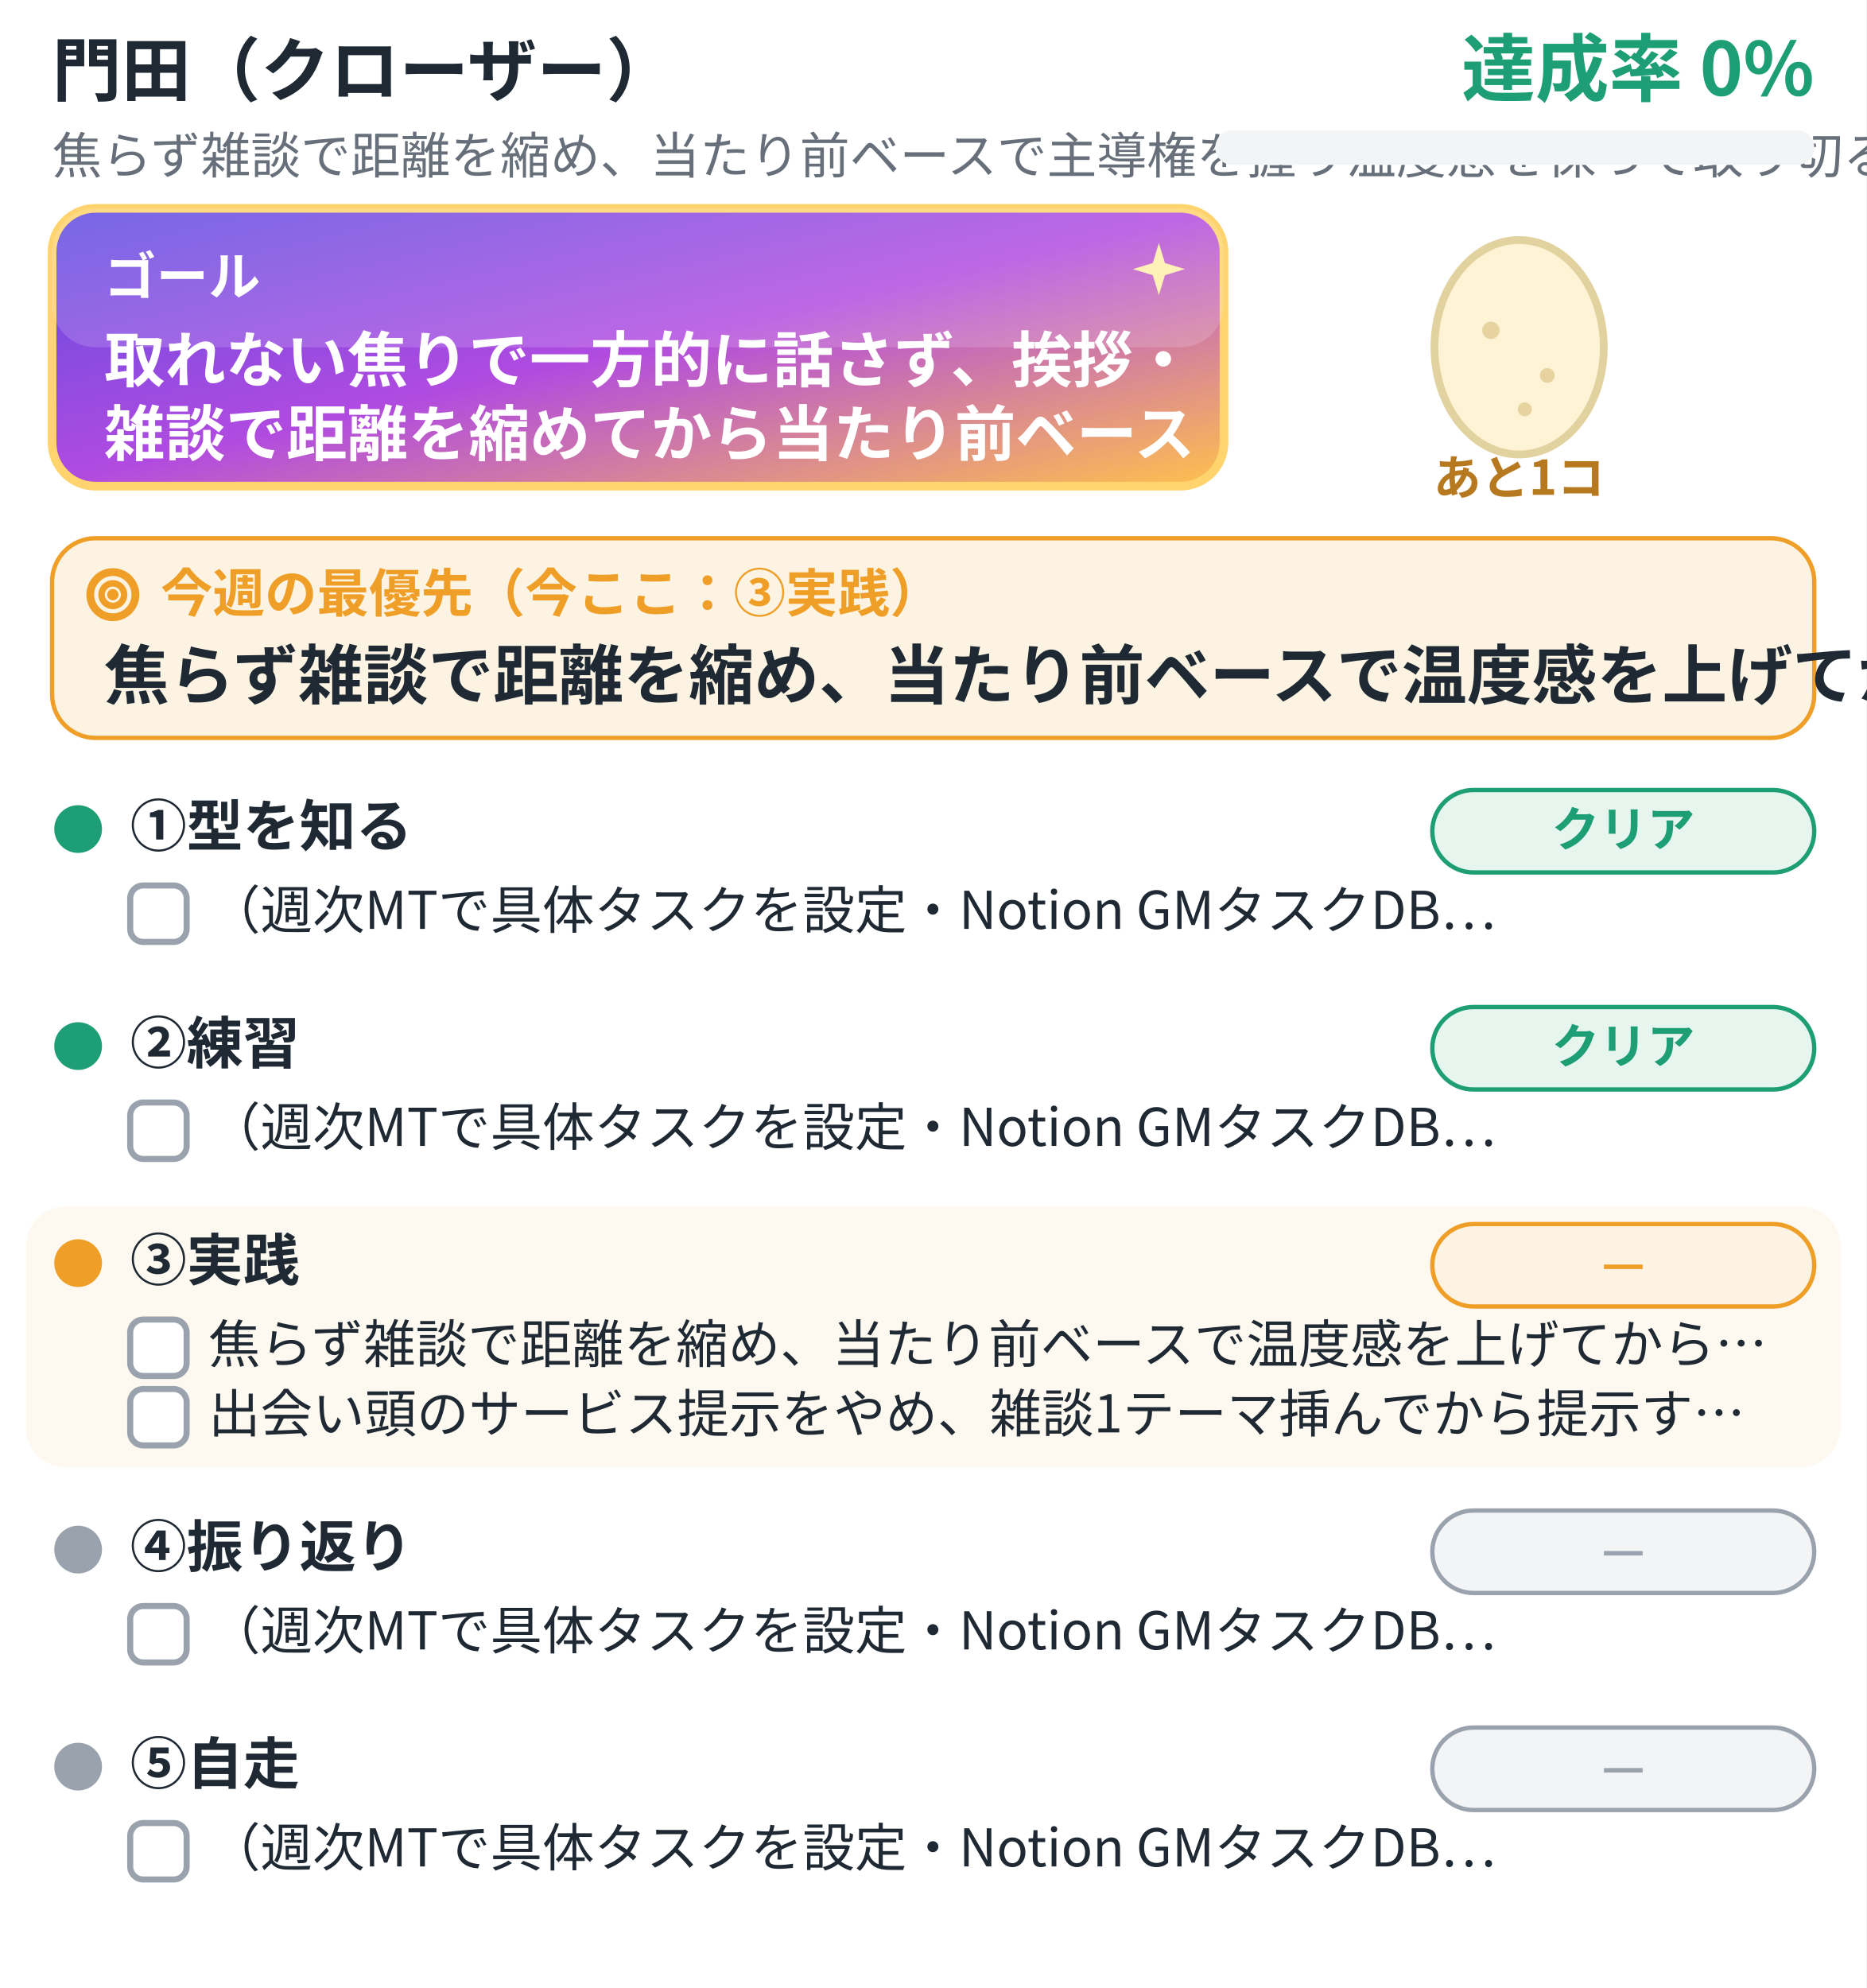
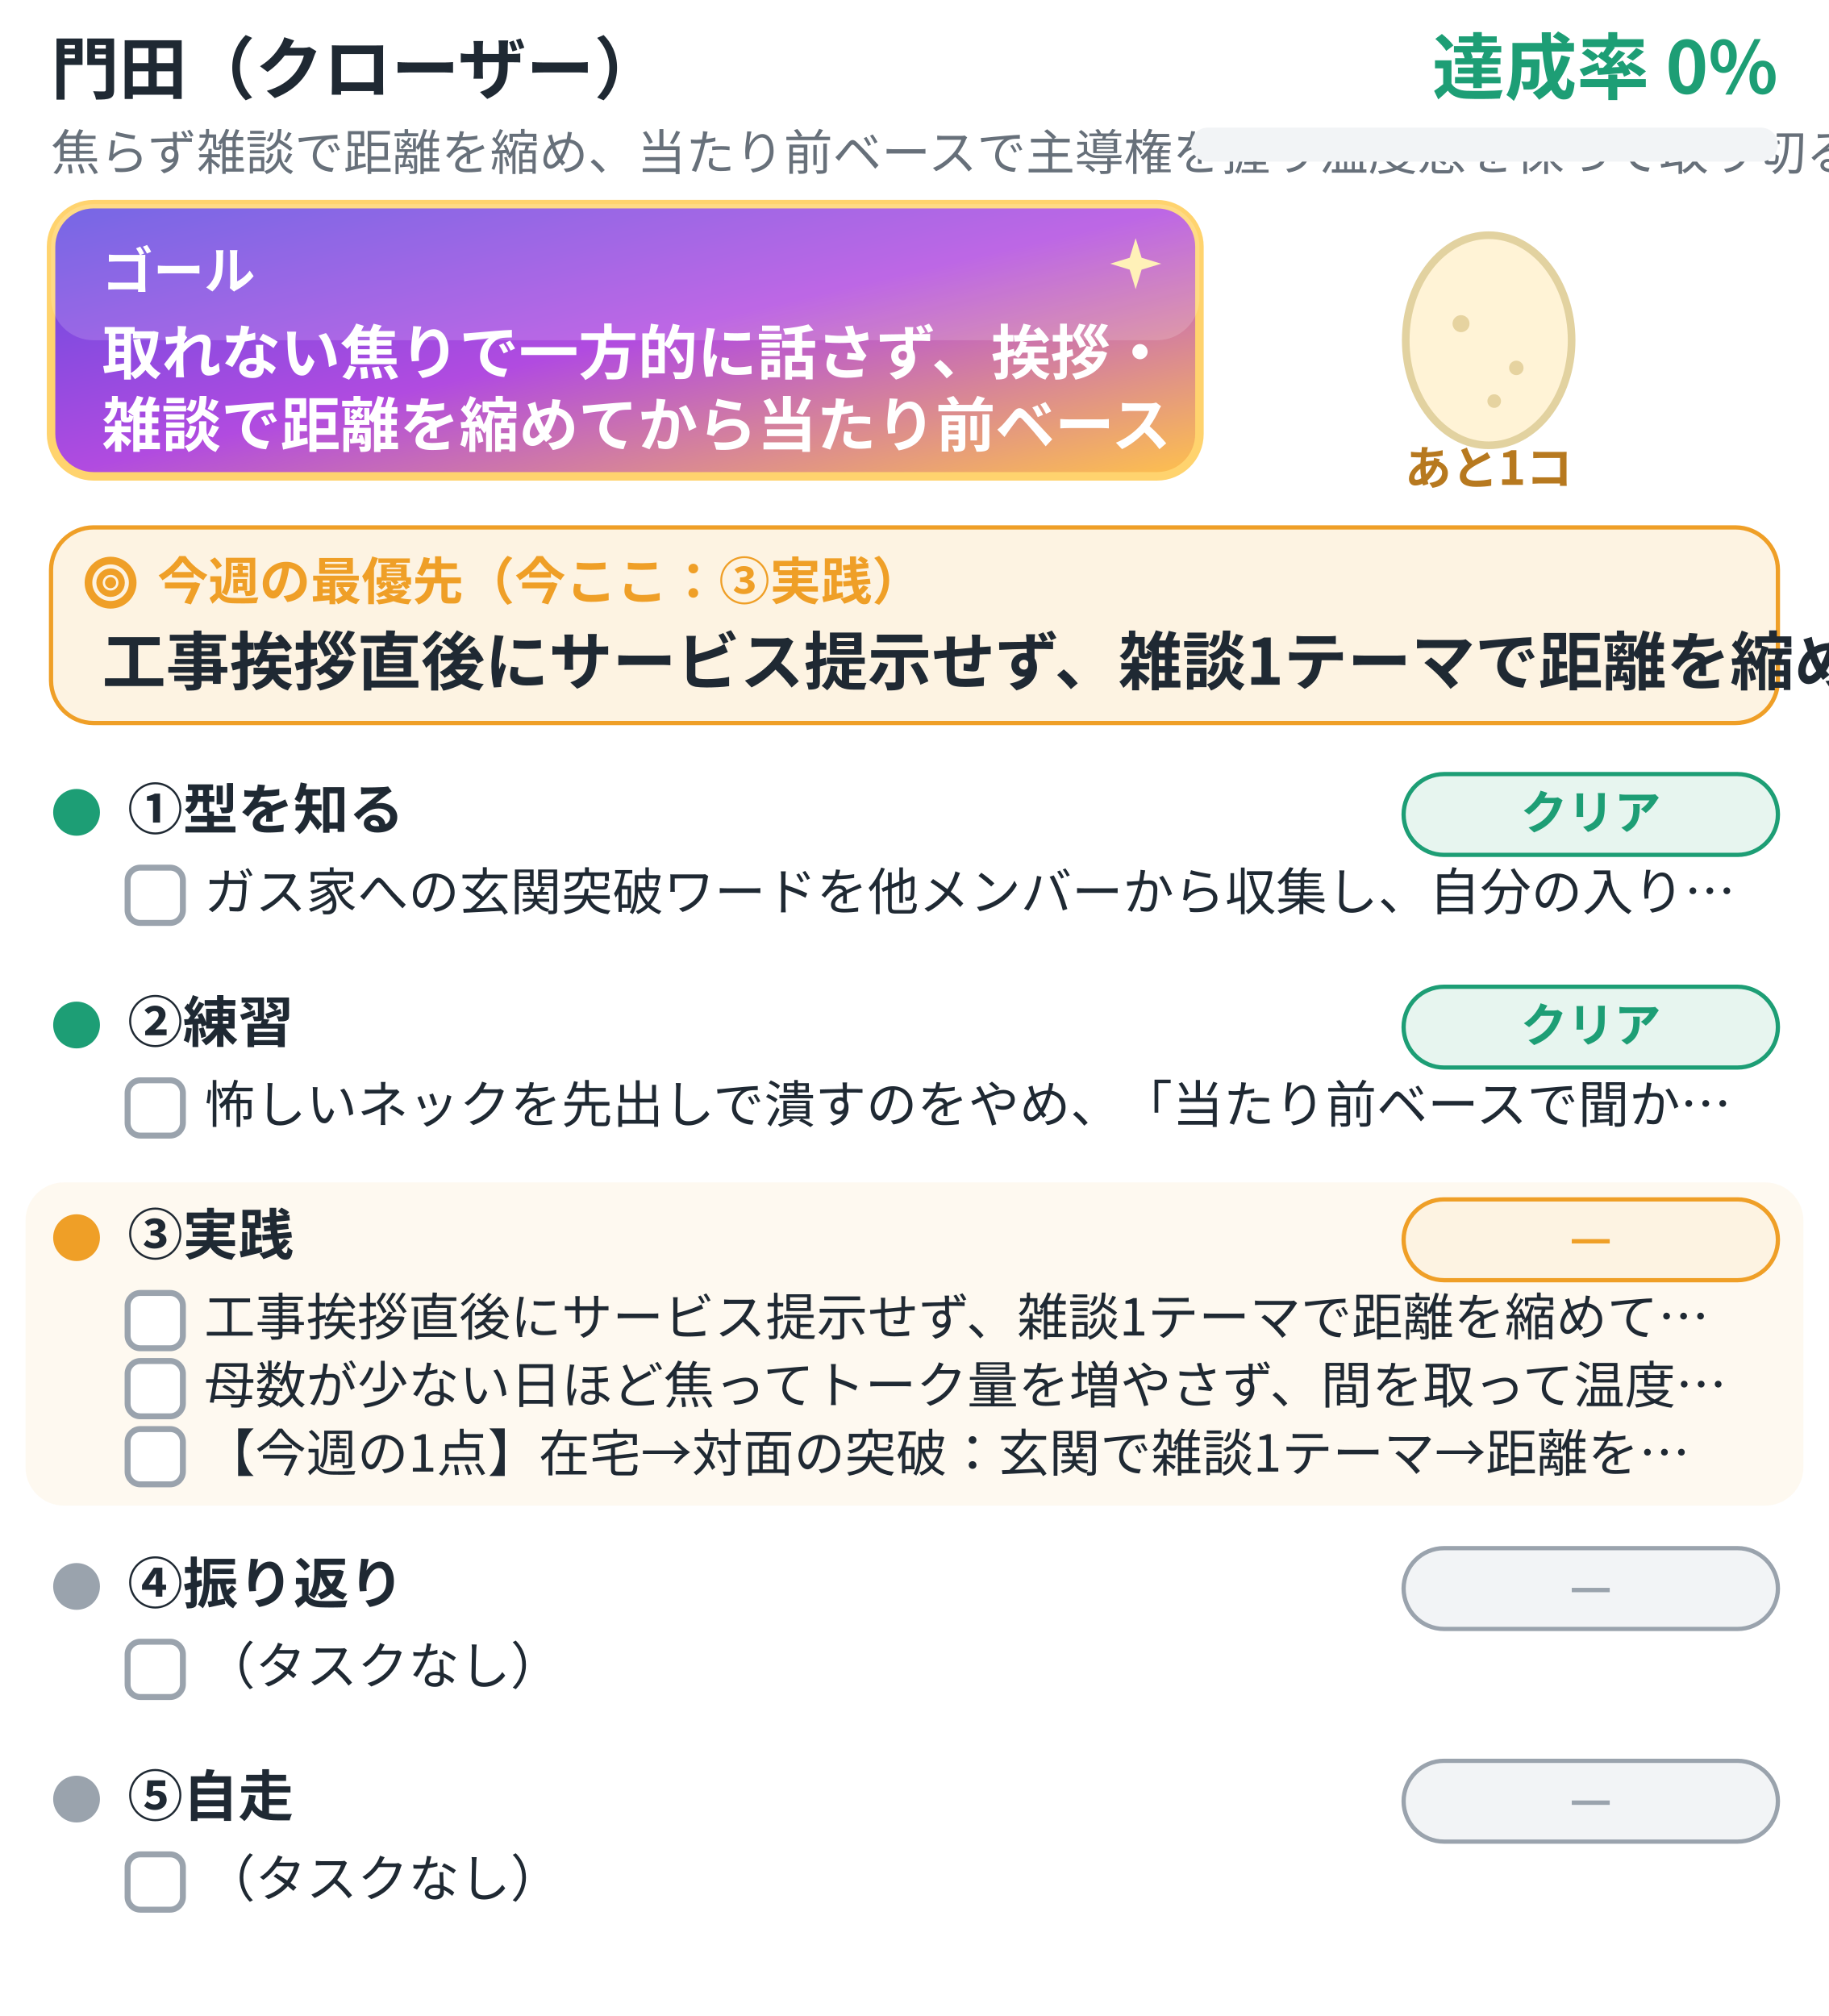
- <svg xmlns="http://www.w3.org/2000/svg" viewBox="0 0 430 458" font-family="Hiragino Sans, 'Noto Sans CJK JP', 'Yu Gothic', sans-serif" width="430" height="458">
+ <svg xmlns="http://www.w3.org/2000/svg" viewBox="0 0 430 474" font-family="Hiragino Sans, 'Noto Sans CJK JP', 'Yu Gothic', sans-serif" width="430" height="474">
  <defs>
    <linearGradient id="goalGrad" x1="0" y1="0" x2="1" y2="1">
      <stop offset="0" stop-color="#5B4BE0" />
      <stop offset="0.5" stop-color="#B14BE0" />
      <stop offset="1" stop-color="#FFC24B" />
    </linearGradient>
    <linearGradient id="phx" x1="0" y1="0" x2="0" y2="1">
      <stop offset="0" stop-color="#FFE259" />
      <stop offset="0.5" stop-color="#FF9A00" />
      <stop offset="1" stop-color="#FF3D00" />
    </linearGradient>
    <linearGradient id="phx2" x1="0" y1="0" x2="0" y2="1">
      <stop offset="0" stop-color="#FFF0A0" />
      <stop offset="1" stop-color="#FF7A00" />
    </linearGradient>
    <linearGradient id="hen" x1="0" y1="0" x2="1" y2="1">
      <stop offset="0" stop-color="#37C9B0" />
      <stop offset="0.6" stop-color="#3DA0E8" />
      <stop offset="1" stop-color="#7A5BE0" />
    </linearGradient>
    <linearGradient id="pcock" x1="0" y1="0" x2="0" y2="1">
      <stop offset="0" stop-color="#2BD0C0" />
      <stop offset="0.55" stop-color="#2E8FD0" />
      <stop offset="1" stop-color="#2E4BB0" />
    </linearGradient>
    <linearGradient id="gold" x1="0" y1="0" x2="0" y2="1">
      <stop offset="0" stop-color="#FFF0A8" />
      <stop offset="0.5" stop-color="#F2C230" />
      <stop offset="1" stop-color="#C8901A" />
    </linearGradient>
  </defs>
-   <rect x="0" y="0" width="430" height="458" fill="#fff" />
+   <rect x="0" y="0" width="430" height="474" fill="#fff" />
  <text x="12" y="22" font-size="16" font-weight="700" fill="#1F2933">門田（クローザー）</text>
  <text x="12" y="40" font-size="11.5" fill="#67707A">焦らず雑談で距離を縮め、当たり前ベースで主導権を握り温度感を保って取り切る</text>
  <text x="418" y="22" text-anchor="end" font-size="17" font-weight="700" fill="#1D9E75">達成率 0%</text>
  <rect x="280" y="30" width="138" height="8" rx="4" fill="#F2F4F6" />
  <rect x="280" y="30" width="0" height="8" rx="4" fill="#1D9E75" />
  <rect x="12" y="48" width="270" height="64" rx="10" fill="url(#goalGrad)" stroke="#FFD36E" stroke-width="2" />
  <rect x="12" y="48" width="270" height="32.0" rx="10" fill="#fff" opacity="0.16" />
  <text x="24" y="68" font-size="12" font-weight="700" fill="#fff">ゴール</text>
  <polygon points="267.0,56.0 268.4,60.6 273.0,62.0 268.4,63.4 267.0,68.0 265.6,63.4 261.0,62.0 265.6,60.6" fill="#FFF1B8" />
  <text x="24" y="88" font-size="14" font-weight="600" fill="#fff">取れない焦りで一方的に話さず、挨拶・</text>
  <text x="24" y="105" font-size="14" font-weight="600" fill="#fff">雑談で距離を縮めてから当たり前ベース</text>
  <ellipse cx="350.0" cy="80.0" rx="19.5" ry="24.7" fill="#FFF3D6" />
  <ellipse cx="350.0" cy="80.0" rx="19.5" ry="24.7" fill="none" stroke="#E2D2A0" stroke-width="1.8" />
  <circle cx="343.5" cy="76.1" r="2.0" fill="#E6D3A0" />
  <circle cx="356.5" cy="86.5" r="1.7" fill="#E6D3A0" />
  <circle cx="351.3" cy="94.3" r="1.6" fill="#E6D3A0" />
  <text x="350" y="114" text-anchor="middle" font-size="11" font-weight="700" fill="#B7791F">あと1コ</text>
  <rect x="12" y="124" width="406" height="46" rx="10" fill="#FDF3E2" stroke="#EF9F27" />
  <circle cx="26" cy="137" r="5.2" fill="none" stroke="#EF9F27" stroke-width="1.8" />
  <circle cx="26" cy="137" r="2.6" fill="none" stroke="#EF9F27" stroke-width="1.5" />
  <circle cx="26" cy="137" r="1.3" fill="#EF9F27" />
  <text x="37" y="141" font-size="12" font-weight="700" fill="#EF9F27">今週の最優先（今ここ：③実践）</text>
-   <text x="24" y="161" font-size="15" font-weight="700" fill="#1F2933">焦らず雑談で距離を縮め、当たり前ベースで温度感を上げてから…</text>
+   <text x="24" y="161" font-size="15" font-weight="700" fill="#1F2933">工事挨拶直後にサービス提示せず、雑談1テーマで距離を縮めて…</text>
  <circle cx="18" cy="191" r="5.5" fill="#1D9E75" />
  <text x="30" y="195" font-size="13" font-weight="700" fill="#1F2933">①型を知る</text>
  <rect x="330" y="182" width="88" height="19" rx="9.5" fill="#E7F5EF" stroke="#1D9E75" />
  <text x="374" y="195" text-anchor="middle" font-size="11" font-weight="700" fill="#1D9E75">クリア</text>
  <rect x="30" y="204" width="13" height="13" rx="3" fill="#fff" stroke="#9AA3AD" stroke-width="1.4" />
-   <text x="48" y="214" font-size="12" fill="#1F2933">（週次MTで具体タスクを設定・Notion GMタスクDB…</text>
+   <text x="48" y="214" font-size="12" fill="#1F2933">ガス家への玄関突破ワードを他メンバーから収集し、自分の入り…</text>
  <circle cx="18" cy="241" r="5.5" fill="#1D9E75" />
  <text x="30" y="245" font-size="13" font-weight="700" fill="#1F2933">②練習</text>
  <rect x="330" y="232" width="88" height="19" rx="9.5" fill="#E7F5EF" stroke="#1D9E75" />
  <text x="374" y="245" text-anchor="middle" font-size="11" font-weight="700" fill="#1D9E75">クリア</text>
  <rect x="30" y="254" width="13" height="13" rx="3" fill="#fff" stroke="#9AA3AD" stroke-width="1.4" />
-   <text x="48" y="264" font-size="12" fill="#1F2933">（週次MTで具体タスクを設定・Notion GMタスクDB…</text>
-   <rect x="6" y="278" width="418" height="60" rx="9" fill="#FDF3E2" opacity="0.5" />
+   <text x="48" y="264" font-size="12" fill="#1F2933">怖しいネックを先出しで潰すのをやめ、「当たり前ベースで聞か…</text>
+   <rect x="6" y="278" width="418" height="76" rx="9" fill="#FDF3E2" opacity="0.5" />
  <circle cx="18" cy="291" r="5.5" fill="#EF9F27" />
  <text x="30" y="295" font-size="13" font-weight="700" fill="#1F2933">③実践</text>
  <rect x="330" y="282" width="88" height="19" rx="9.5" fill="#FDF3E2" stroke="#EF9F27" />
  <text x="374" y="295" text-anchor="middle" font-size="11" font-weight="700" fill="#EF9F27">—</text>
  <rect x="30" y="304" width="13" height="13" rx="3" fill="#fff" stroke="#9AA3AD" stroke-width="1.4" />
-   <text x="48" y="314" font-size="12" fill="#1F2933">焦らず雑談で距離を縮め、当たり前ベースで温度感を上げてから…</text>
+   <text x="48" y="314" font-size="12" fill="#1F2933">工事挨拶直後にサービス提示せず、雑談1テーマで距離を縮めて…</text>
  <rect x="30" y="320" width="13" height="13" rx="3" fill="#fff" stroke="#9AA3AD" stroke-width="1.4" />
-   <text x="48" y="330" font-size="12" fill="#1F2933">出会い頭のサービス提示をやめ、雑談1テーマ挿んでから提示す…</text>
-   <circle cx="18" cy="357" r="5.5" fill="#9AA3AD" />
-   <text x="30" y="361" font-size="13" font-weight="700" fill="#1F2933">④振り返り</text>
-   <rect x="330" y="348" width="88" height="19" rx="9.5" fill="#F2F4F6" stroke="#9AA3AD" />
-   <text x="374" y="361" text-anchor="middle" font-size="11" font-weight="700" fill="#9AA3AD">—</text>
-   <rect x="30" y="370" width="13" height="13" rx="3" fill="#fff" stroke="#9AA3AD" stroke-width="1.4" />
-   <text x="48" y="380" font-size="12" fill="#1F2933">（週次MTで具体タスクを設定・Notion GMタスクDB…</text>
-   <circle cx="18" cy="407" r="5.5" fill="#9AA3AD" />
-   <text x="30" y="411" font-size="13" font-weight="700" fill="#1F2933">⑤自走</text>
-   <rect x="330" y="398" width="88" height="19" rx="9.5" fill="#F2F4F6" stroke="#9AA3AD" />
-   <text x="374" y="411" text-anchor="middle" font-size="11" font-weight="700" fill="#9AA3AD">—</text>
-   <rect x="30" y="420" width="13" height="13" rx="3" fill="#fff" stroke="#9AA3AD" stroke-width="1.4" />
-   <text x="48" y="430" font-size="12" fill="#1F2933">（週次MTで具体タスクを設定・Notion GMタスクDB…</text>
+   <text x="48" y="330" font-size="12" fill="#1F2933">母数が少ない日ほど焦ってトーク量を増やさず、間を取って温度…</text>
+   <rect x="30" y="336" width="13" height="13" rx="3" fill="#fff" stroke="#9AA3AD" stroke-width="1.4" />
+   <text x="48" y="346" font-size="12" fill="#1F2933">【今週の1点】在宅→対面の突破：玄関で雑談1テーマ→距離を…</text>
+   <circle cx="18" cy="373" r="5.5" fill="#9AA3AD" />
+   <text x="30" y="377" font-size="13" font-weight="700" fill="#1F2933">④振り返り</text>
+   <rect x="330" y="364" width="88" height="19" rx="9.5" fill="#F2F4F6" stroke="#9AA3AD" />
+   <text x="374" y="377" text-anchor="middle" font-size="11" font-weight="700" fill="#9AA3AD">—</text>
+   <rect x="30" y="386" width="13" height="13" rx="3" fill="#fff" stroke="#9AA3AD" stroke-width="1.4" />
+   <text x="48" y="396" font-size="12" fill="#1F2933">（タスクなし）</text>
+   <circle cx="18" cy="423" r="5.5" fill="#9AA3AD" />
+   <text x="30" y="427" font-size="13" font-weight="700" fill="#1F2933">⑤自走</text>
+   <rect x="330" y="414" width="88" height="19" rx="9.5" fill="#F2F4F6" stroke="#9AA3AD" />
+   <text x="374" y="427" text-anchor="middle" font-size="11" font-weight="700" fill="#9AA3AD">—</text>
+   <rect x="30" y="436" width="13" height="13" rx="3" fill="#fff" stroke="#9AA3AD" stroke-width="1.4" />
+   <text x="48" y="446" font-size="12" fill="#1F2933">（タスクなし）</text>
</svg>
